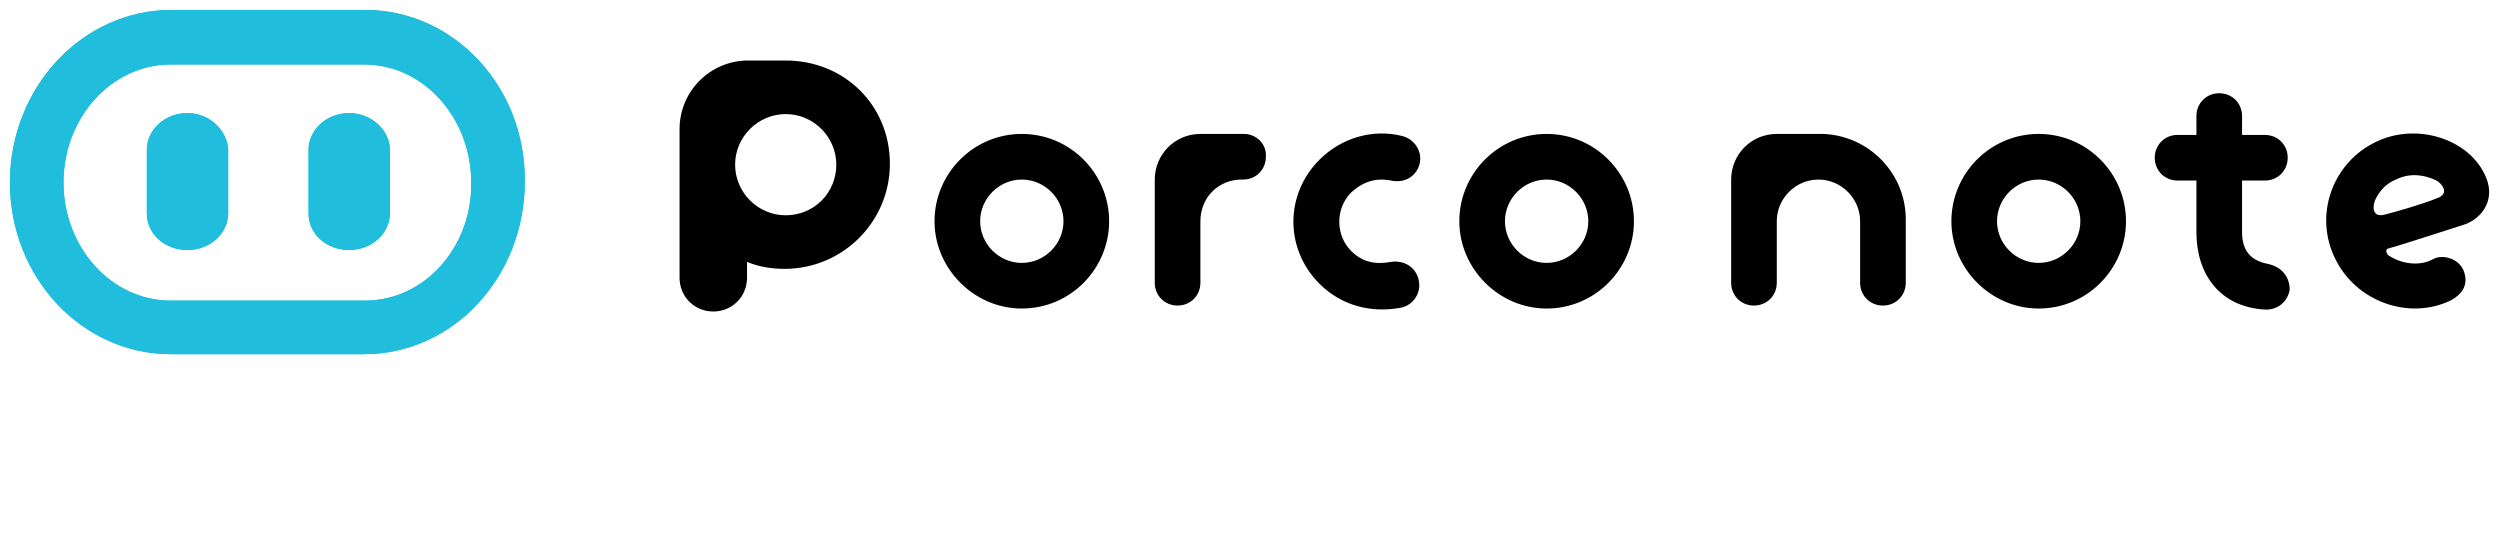
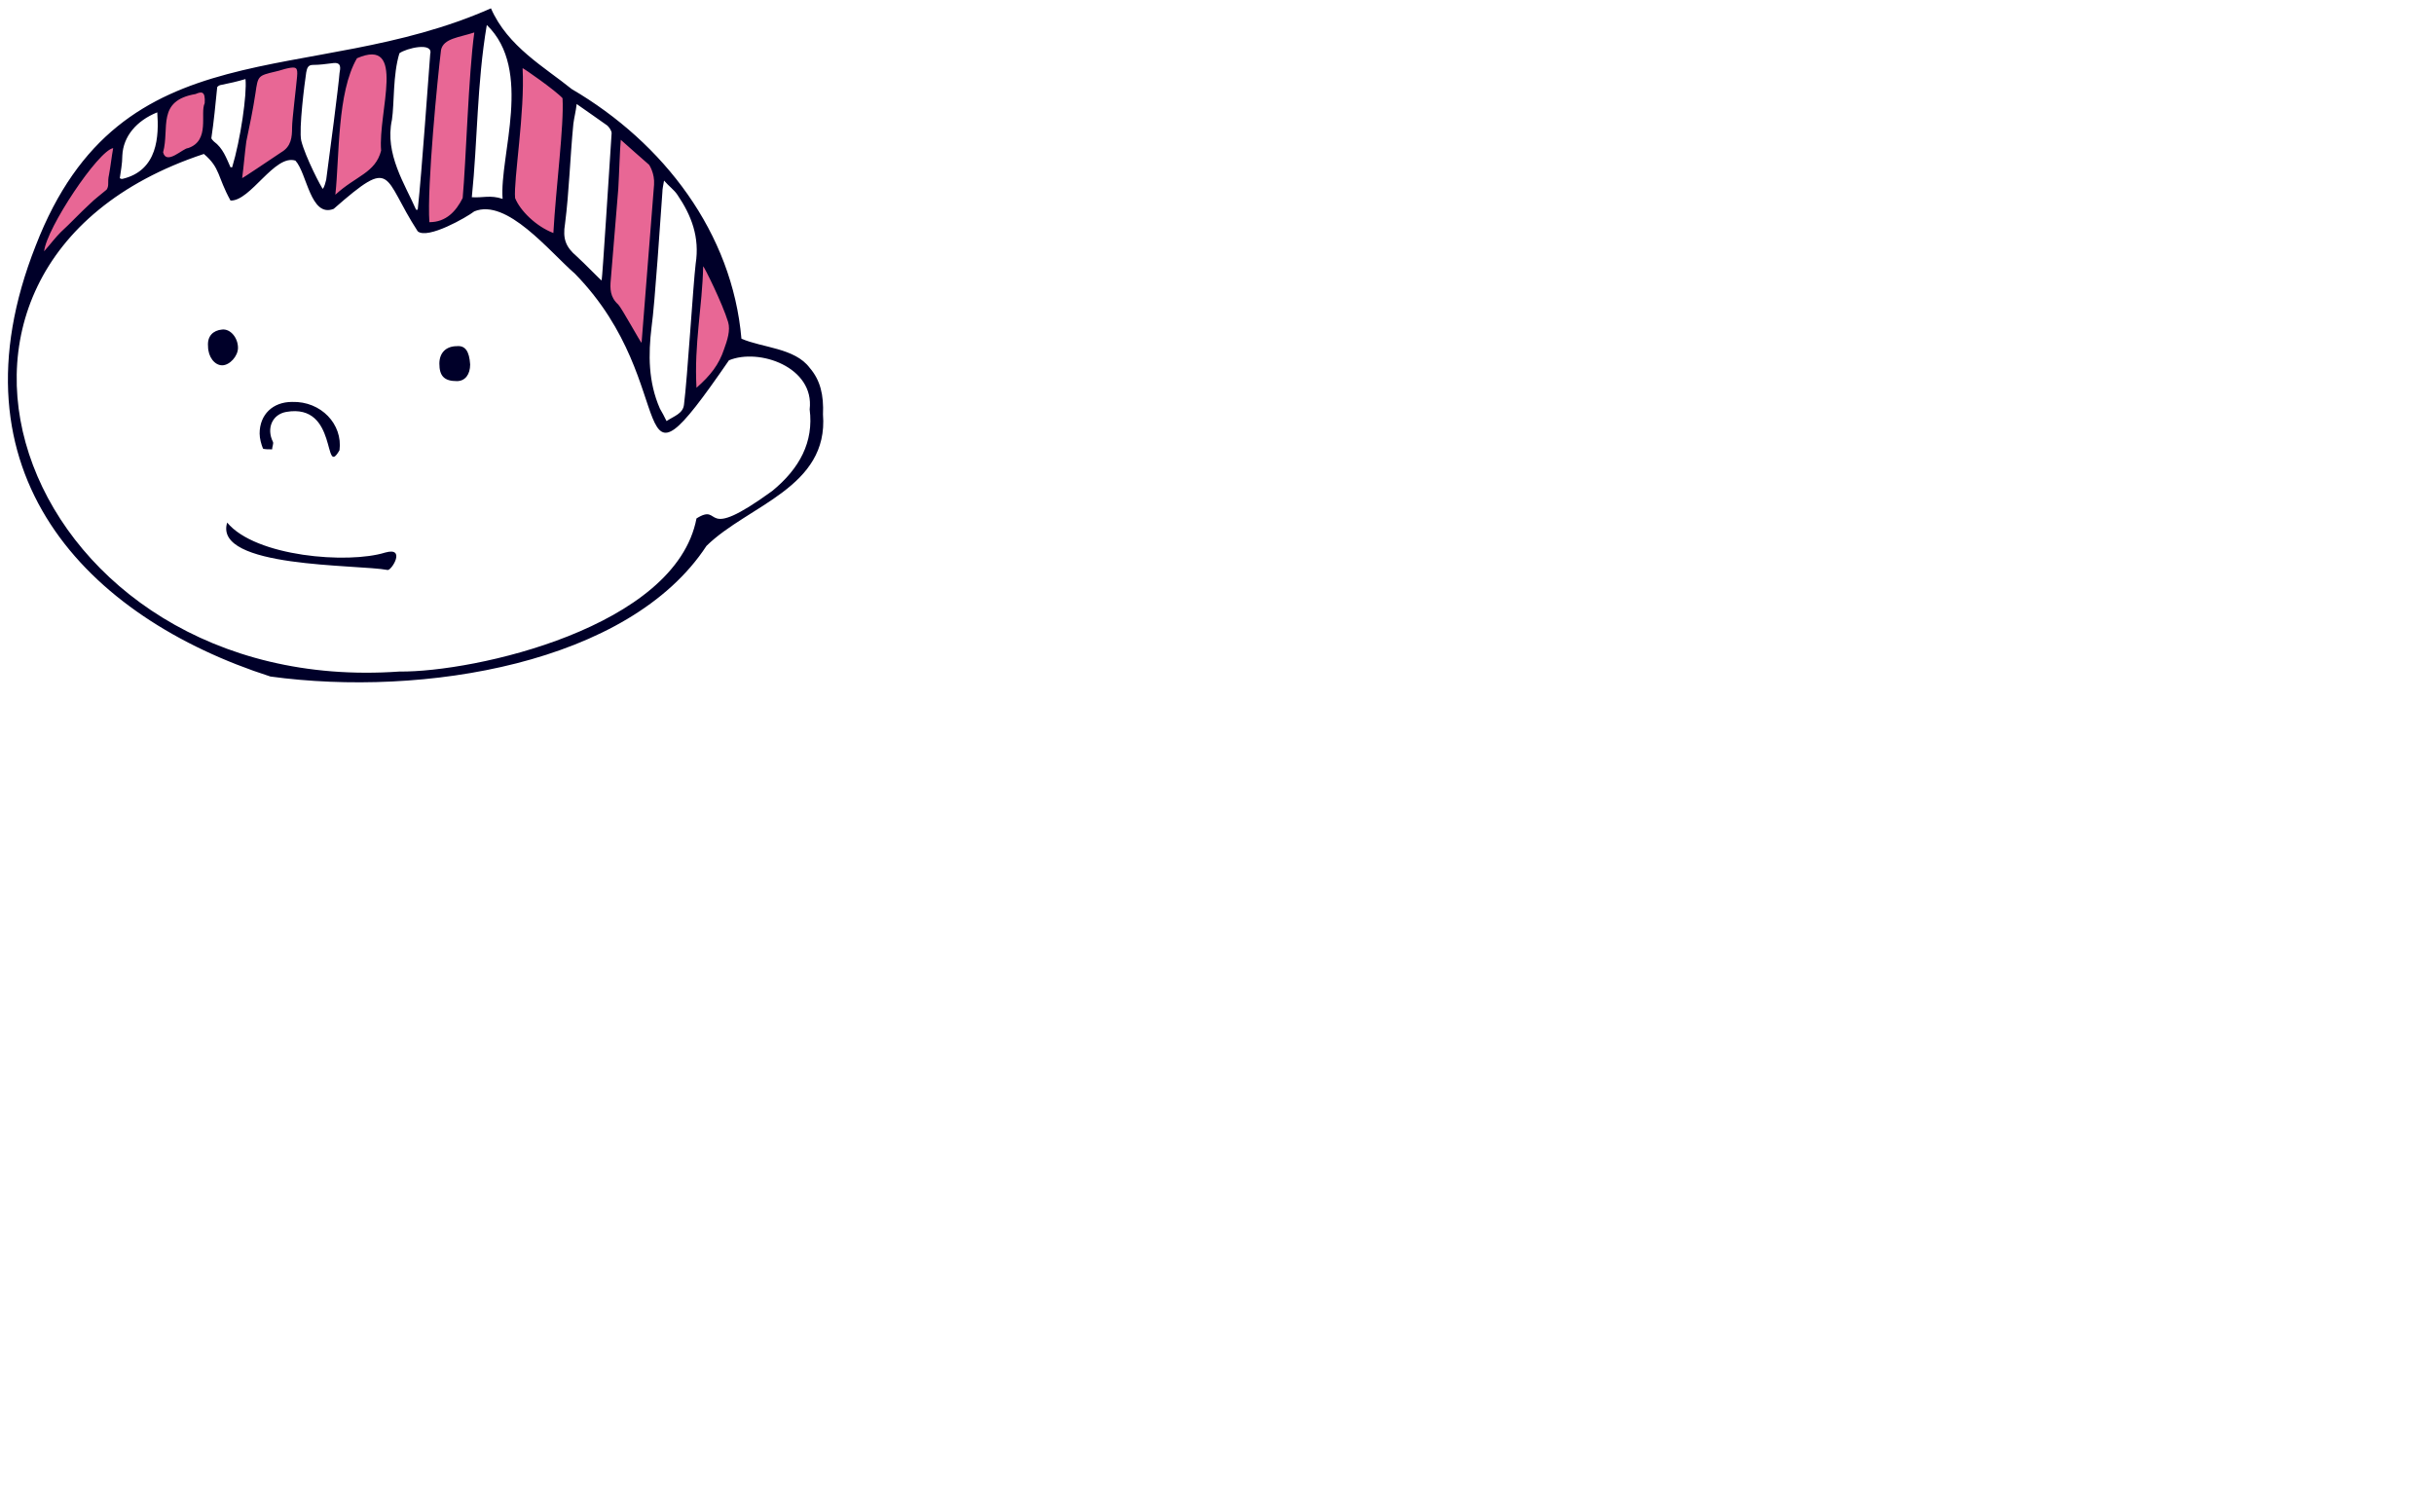
- <svg xmlns="http://www.w3.org/2000/svg" version="1.1" id="Layer_1" x="0px" y="0px" width="252px" height="54px" viewBox="0 0 252 54" style="enable-background:new 0 0 252 54;" xml:space="preserve">
+ <svg xmlns="http://www.w3.org/2000/svg" version="1.1" x="0px" y="0px" width="292.5px" height="181.7px" viewBox="0 0 292.5 181.7" style="enable-background:new 0 0 292.5 181.7;" xml:space="preserve">
  <style type="text/css">
	.st0{display:none;}
- 	.st1{fill:#20BDDD;}
+ 	.st1{display:inline;fill:#20BDDD;}
+ 	.st2{display:inline;}
+ 	.st3{display:none;fill:#20BDDD;}
+ 	.st4{fill:#E86795;}
+ 	.st5{fill:#000029;}
</style>
-   <path class="st0" d="M87,29.5h-5.3l0,0c-3.1,0-5.6,2.5-5.6,5.6v12.5c0,1.5,1.2,2.8,2.8,2.8c1.5,0,2.8-1.2,2.8-2.8v-7.4  c0-1.3,0.5-2.6,1.5-3.6s2.2-1.5,3.5-1.5c0,0,0.2,0,0.3,0c1.5,0,2.8-1.2,2.8-2.8l0,0C89.8,30.8,88.5,29.5,87,29.5z M57.8,29.5  c-5.9,0-10.6,4.7-10.6,10.6s4.7,10.6,10.6,10.6S68.4,46,68.4,40.1S63.7,29.5,57.8,29.5z M57.5,45.2c-2.8,0-5-2.3-5-5  c0-2.8,2.3-5,5-5c2.8,0,5,2.3,5,5C62.6,42.9,60.3,45.2,57.5,45.2z M5.7,44.3L5.7,44.3c-0.5,3.7,2,7.1,5.7,7.7l0,0  c3.7,0.5,7.1-2,7.7-5.7c0.1-0.4,0.1-0.8,0.1-1.1c-4.9-0.6-9.3-2.8-12.7-6C6.2,41.3,5.8,43.4,5.7,44.3z M22.2,2C11.1,2,2,11.1,2,22.2  c0,11.2,9.1,20.2,20.2,20.2c11.2,0,20.2-9.1,20.2-20.2S33.4,2,22.2,2z M22.2,31.8c-5.3,0-9.6-4.3-9.6-9.6s4.3-9.6,9.6-9.6  s9.6,4.3,9.6,9.6C31.8,27.5,27.5,31.8,22.2,31.8z M119,32.6c-4.1,4.1-4.1,10.9,0,15s10.9,4.1,15,0s4.1-10.9,0-15  S123.2,28.5,119,32.6z M130.1,43.7c-2,2-5.2,2-7.1,0c-2-2-2-5.2,0-7.1c2-2,5.2-2,7.1,0C132.1,38.5,132.1,41.7,130.1,43.7z M219,45.2  c-1.8-0.4-3.2-1.3-3.2-3.8v-6.3h2.9c1.5,0,2.8-1.2,2.8-2.8c0-1.5-1.2-2.8-2.8-2.8h-2.9v-2.3c0-1.5-1.2-2.8-2.8-2.8l0,0  c-1.5,0-2.8,1.2-2.8,2.8v2.3h-2c-1.5,0-2.8,1.2-2.8,2.8c0,1.5,1.2,2.8,2.8,2.8h2v6.3c0,5.1,2.9,9,8.1,9.3c1.6,0.1,2.9-0.9,3.1-2.4  S220.7,45.5,219,45.2z M236.4,43.4c0.6-0.2,8.8-2.7,8.8-2.7c2.1-0.6,4.1-2.9,2.9-5.8c-1.9-4.7-8.4-6.7-13.3-4.3  c-5.3,2.5-7.5,8.9-5,14.2c2.5,5.2,8.9,7.5,13.9,5.1c1.8-0.9,2.2-2.3,1.6-3.7c-0.6-1.4-2.4-1.9-3.6-1.4c-1.8,0.9-4.1,0.6-5.7-0.7  C235.6,43.6,235.8,43.6,236.4,43.4z M234.6,37.7c0.5-1.1,1.4-2,2.5-2.5c1.6-0.8,3.5-0.7,4.9,0.2c0.5,0.3,1.8,1.6,0,2.2  c-1.4,0.5-4.7,1.5-6.1,1.9C234.4,39.8,234.2,38.7,234.6,37.7z M190.1,29.5c-5.9,0-10.6,4.7-10.6,10.6s4.7,10.6,10.6,10.6  c5.9,0,10.6-4.7,10.6-10.6C200.7,34.2,196,29.5,190.1,29.5z M190.1,45.2c-2.8,0-5-2.3-5-5c0-2.8,2.3-5,5-5c2.8,0,5,2.3,5,5  C195.2,42.9,192.9,45.2,190.1,45.2z M106.6,35.2c1.9,0.3,3.1-0.6,3.4-2.1c0.3-1.5-0.6-3-2.1-3.3c-3.4-0.8-7.2,0.1-9.9,2.8  c-4.1,4.1-4.1,10.9,0,15c2.7,2.7,6.2,3.6,9.9,2.8c1.5-0.3,2.4-1.8,2.1-3.3s-1.8-2.4-3.3-2.1c-1.9,0.4-3.5-0.1-4.8-1.3l0,0  c-2-2-2-5.2,0-7.1C103.2,35.3,104.7,34.8,106.6,35.2z M162.7,29.5L162.7,29.5h-5.6l0,0c-3.1,0-5.6,2.5-5.6,5.6v12.5  c0,1.5,1.2,2.8,2.8,2.8s2.8-1.2,2.8-2.8v-7.5c0-2.8,2.3-5,5.1-5s5.1,2.3,5.1,5v7.5c0,1.5,1.2,2.8,2.8,2.8s2.8-1.2,2.8-2.8v-7.5  C172.7,34.4,168.3,29.8,162.7,29.5z" />
-   <g id="logo">
-     <path class="st1" d="M18.9,11.4c-2.3,0-4.1,1.7-4.1,3.7c0,1.3,0,5.2,0,6.4c0,2.1,1.8,3.7,4.1,3.7s4.1-1.7,4.1-3.7   c0-1.3,0-5.2,0-6.4C22.9,13.1,21.1,11.4,18.9,11.4z M36.8,1c-5.6,0-13.9,0-19.5,0C8.3,1,1,8.8,1,18.4s7.3,17.3,16.2,17.3   c5.6,0,13.9,0,19.5,0c9,0,16.2-7.8,16.2-17.4C53,8.8,45.8,1,36.8,1z M36.8,30.3H17.2c-6,0-10.8-5.4-10.8-11.9   c0-6.6,4.9-11.9,10.8-11.9h19.5c6,0,10.8,5.4,10.8,11.9C47.6,24.9,42.8,30.3,36.8,30.3z M35.2,11.4c-2.3,0-4.1,1.7-4.1,3.7   c0,1.3,0,5.2,0,6.4c0,2.1,1.8,3.7,4.1,3.7s4.1-1.7,4.1-3.7c0-1.3,0-5.2,0-6.4C39.3,13.1,37.4,11.4,35.2,11.4z" />
-     <path d="M240.9,25c0.5-0.1,7.3-2.3,7.3-2.3c1.8-0.5,3.4-2.4,2.4-4.8c-1.6-3.9-7-5.6-11.1-3.6c-4.4,2.1-6.3,7.4-4.1,11.8   c2.1,4.3,7.4,6.2,11.6,4.2c1.5-0.8,1.8-1.9,1.3-3.1c-0.5-1.1-2-1.6-3-1.1c-1.4,0.8-3.3,0.5-4.6-0.4C240.5,25.4,240.4,25.1,240.9,25   z M240.5,21.6c-1.3,0.4-1.4-0.6-1.1-1.4c0.4-0.9,1.1-1.7,2.1-2.1c1.4-0.7,2.9-0.5,4.1,0.1c0.4,0.2,1.5,1.3,0,1.8   C244.4,20.5,241.7,21.3,240.5,21.6z M103,13.5c-4.9,0-8.8,4-8.8,8.8s4,8.8,8.8,8.8c4.9,0,8.8-4,8.8-8.8S107.9,13.5,103,13.5z    M103,26.5c-2.3,0-4.2-1.9-4.2-4.2s1.9-4.2,4.2-4.2c2.3,0,4.2,1.9,4.2,4.2S105.3,26.5,103,26.5z M79.2,6.1c-0.1,0-0.1,0-0.2,0h-0.1   c-1.3,0-2,0-3.5,0c-3.8,0-6.9,3.1-6.9,6.9c0,1.9,0,3.3,0,4.3s0,1.8,0,2.5V28c0,1.9,1.5,3.4,3.4,3.4s3.4-1.5,3.4-3.4v-1.6   c1.2,0.5,2.5,0.7,3.8,0.7c5.8,0,10.6-4.7,10.6-10.6S85.1,6.1,79.2,6.1z M79.2,21.7c-2.8,0-5.1-2.3-5.1-5.1s2.3-5.1,5.1-5.1   c2.8,0,5.1,2.3,5.1,5.1S82.1,21.7,79.2,21.7z M125.4,13.5H121l0,0c-2.6,0-4.6,2.1-4.6,4.6v10.4c0,1.3,1,2.3,2.3,2.3s2.3-1,2.3-2.3   v-6.2c0-1.1,0.4-2.2,1.2-3c0.8-0.8,1.9-1.2,2.9-1.2h0.2c1.3,0,2.3-1,2.3-2.3l0,0C127.7,14.5,126.6,13.5,125.4,13.5z M205.5,13.5   c-4.9,0-8.8,4-8.8,8.8s4,8.8,8.8,8.8c4.9,0,8.8-4,8.8-8.8S210.4,13.5,205.5,13.5z M205.5,26.5c-2.3,0-4.2-1.9-4.2-4.2   s1.9-4.2,4.2-4.2s4.2,1.9,4.2,4.2S207.8,26.5,205.5,26.5z M228.6,26.6c-1.5-0.3-2.6-1.1-2.6-3.2v-5.2h2.3c1.3,0,2.3-1,2.3-2.3   s-1-2.3-2.3-2.3H226v-1.9c0-1.3-1-2.3-2.3-2.3l0,0c-1.3,0-2.3,1-2.3,2.3v1.9h-1.9c-1.3,0-2.3,1-2.3,2.3s1,2.3,2.3,2.3h1.9v5.2   c0,4.3,2.4,7.5,6.8,7.8c1.4,0.1,2.4-0.8,2.6-2C230.8,27.9,230,26.9,228.6,26.6z M140.2,18.2c1.5,0.3,2.6-0.5,2.9-1.7   c0.3-1.2-0.5-2.5-1.8-2.8c-2.8-0.7-6,0.1-8.3,2.4c-3.5,3.5-3.5,9,0,12.5c2.2,2.2,5.2,3,8.3,2.4c1.2-0.3,2-1.5,1.7-2.8   s-1.5-2-2.8-1.8c-1.6,0.3-2.9,0-4-1.1l0,0c-1.6-1.6-1.6-4.3,0-5.9C137.4,18.3,138.7,17.9,140.2,18.2z M155.9,13.5   c-4.9,0-8.8,4-8.8,8.8s4,8.8,8.8,8.8c4.9,0,8.8-4,8.8-8.8S160.8,13.5,155.9,13.5z M155.9,26.5c-2.3,0-4.2-1.9-4.2-4.2   s1.9-4.2,4.2-4.2s4.2,1.9,4.2,4.2C160.1,24.6,158.2,26.5,155.9,26.5z M183.8,13.5L183.8,13.5h-4.7l0,0c-2.6,0-4.6,2.1-4.6,4.6v10.4   c0,1.3,1,2.3,2.3,2.3s2.3-1,2.3-2.3v-6.2c0-2.3,1.9-4.2,4.2-4.2s4.2,1.9,4.2,4.2v6.2c0,1.3,1,2.3,2.3,2.3s2.3-1,2.3-2.3v-6.2   C192.2,17.6,188.5,13.7,183.8,13.5z" />
+   <g id="Layer_1">
+     <path id="logomark" class="st0" d="M87,29.5h-5.3l0,0c-3.1,0-5.6,2.5-5.6,5.6v12.5c0,1.5,1.2,2.8,2.8,2.8c1.5,0,2.8-1.2,2.8-2.8   v-7.4c0-1.3,0.5-2.6,1.5-3.6s2.2-1.5,3.5-1.5c0,0,0.2,0,0.3,0c1.5,0,2.8-1.2,2.8-2.8l0,0C89.8,30.8,88.5,29.5,87,29.5z M57.8,29.5   c-5.9,0-10.6,4.7-10.6,10.6s4.7,10.6,10.6,10.6S68.4,46,68.4,40.1S63.7,29.5,57.8,29.5z M57.5,45.2c-2.8,0-5-2.3-5-5   c0-2.8,2.3-5,5-5c2.8,0,5,2.3,5,5C62.6,42.9,60.3,45.2,57.5,45.2z M5.7,44.3L5.7,44.3c-0.5,3.7,2,7.1,5.7,7.7l0,0   c3.7,0.5,7.1-2,7.7-5.7c0.1-0.4,0.1-0.8,0.1-1.1c-4.9-0.6-9.3-2.8-12.7-6C6.2,41.3,5.8,43.4,5.7,44.3z M22.2,2   C11.1,2,2,11.1,2,22.2c0,11.2,9.1,20.2,20.2,20.2c11.2,0,20.2-9.1,20.2-20.2S33.4,2,22.2,2z M22.2,31.8c-5.3,0-9.6-4.3-9.6-9.6   s4.3-9.6,9.6-9.6s9.6,4.3,9.6,9.6C31.8,27.5,27.5,31.8,22.2,31.8z M119,32.6c-4.1,4.1-4.1,10.9,0,15s10.9,4.1,15,0s4.1-10.9,0-15   S123.2,28.5,119,32.6z M130.1,43.7c-2,2-5.2,2-7.1,0c-2-2-2-5.2,0-7.1c2-2,5.2-2,7.1,0C132.1,38.5,132.1,41.7,130.1,43.7z    M219,45.2c-1.8-0.4-3.2-1.3-3.2-3.8v-6.3h2.9c1.5,0,2.8-1.2,2.8-2.8c0-1.5-1.2-2.8-2.8-2.8h-2.9v-2.3c0-1.5-1.2-2.8-2.8-2.8l0,0   c-1.5,0-2.8,1.2-2.8,2.8v2.3h-2c-1.5,0-2.8,1.2-2.8,2.8c0,1.5,1.2,2.8,2.8,2.8h2v6.3c0,5.1,2.9,9,8.1,9.3c1.6,0.1,2.9-0.9,3.1-2.4   S220.7,45.5,219,45.2z M236.4,43.4c0.6-0.2,8.8-2.7,8.8-2.7c2.1-0.6,4.1-2.9,2.9-5.8c-1.9-4.7-8.4-6.7-13.3-4.3   c-5.3,2.5-7.5,8.9-5,14.2c2.5,5.2,8.9,7.5,13.9,5.1c1.8-0.9,2.2-2.3,1.6-3.7c-0.6-1.4-2.4-1.9-3.6-1.4c-1.8,0.9-4.1,0.6-5.7-0.7   C235.6,43.6,235.8,43.6,236.4,43.4z M234.6,37.7c0.5-1.1,1.4-2,2.5-2.5c1.6-0.8,3.5-0.7,4.9,0.2c0.5,0.3,1.8,1.6,0,2.2   c-1.4,0.5-4.7,1.5-6.1,1.9C234.4,39.8,234.2,38.7,234.6,37.7z M190.1,29.5c-5.9,0-10.6,4.7-10.6,10.6s4.7,10.6,10.6,10.6   c5.9,0,10.6-4.7,10.6-10.6C200.7,34.2,196,29.5,190.1,29.5z M190.1,45.2c-2.8,0-5-2.3-5-5c0-2.8,2.3-5,5-5c2.8,0,5,2.3,5,5   C195.2,42.9,192.9,45.2,190.1,45.2z M106.6,35.2c1.9,0.3,3.1-0.6,3.4-2.1s-0.6-3-2.1-3.3c-3.4-0.8-7.2,0.1-9.9,2.8   c-4.1,4.1-4.1,10.9,0,15c2.7,2.7,6.2,3.6,9.9,2.8c1.5-0.3,2.4-1.8,2.1-3.3s-1.8-2.4-3.3-2.1c-1.9,0.4-3.5-0.1-4.8-1.3l0,0   c-2-2-2-5.2,0-7.1C103.2,35.3,104.7,34.8,106.6,35.2z M162.7,29.5L162.7,29.5h-5.6l0,0c-3.1,0-5.6,2.5-5.6,5.6v12.5   c0,1.5,1.2,2.8,2.8,2.8s2.8-1.2,2.8-2.8v-7.5c0-2.8,2.3-5,5.1-5s5.1,2.3,5.1,5v7.5c0,1.5,1.2,2.8,2.8,2.8s2.8-1.2,2.8-2.8v-7.5   C172.7,34.4,168.3,29.8,162.7,29.5z" />
+     <g id="logo" class="st0">
+       <path class="st1" d="M18.9,11.4c-2.3,0-4.1,1.7-4.1,3.7c0,1.3,0,5.2,0,6.4c0,2.1,1.8,3.7,4.1,3.7s4.1-1.7,4.1-3.7    c0-1.3,0-5.2,0-6.4C22.9,13.1,21.1,11.4,18.9,11.4z M36.8,1c-5.6,0-13.9,0-19.5,0C8.3,1,1,8.8,1,18.4s7.3,17.3,16.2,17.3    c5.6,0,13.9,0,19.5,0c9,0,16.2-7.8,16.2-17.4C53,8.8,45.8,1,36.8,1z M36.8,30.3H17.2c-6,0-10.8-5.4-10.8-11.9    c0-6.6,4.9-11.9,10.8-11.9h19.5c6,0,10.8,5.4,10.8,11.9C47.6,24.9,42.8,30.3,36.8,30.3z M35.2,11.4c-2.3,0-4.1,1.7-4.1,3.7    c0,1.3,0,5.2,0,6.4c0,2.1,1.8,3.7,4.1,3.7s4.1-1.7,4.1-3.7c0-1.3,0-5.2,0-6.4C39.3,13.1,37.4,11.4,35.2,11.4z" />
+       <path class="st2" d="M240.9,25c0.5-0.1,7.3-2.3,7.3-2.3c1.8-0.5,3.4-2.4,2.4-4.8c-1.6-3.9-7-5.6-11.1-3.6    c-4.4,2.1-6.3,7.4-4.1,11.8c2.1,4.3,7.4,6.2,11.6,4.2c1.5-0.8,1.8-1.9,1.3-3.1c-0.5-1.1-2-1.6-3-1.1c-1.4,0.8-3.3,0.5-4.6-0.4    C240.5,25.4,240.4,25.1,240.9,25z M240.5,21.6c-1.3,0.4-1.4-0.6-1.1-1.4c0.4-0.9,1.1-1.7,2.1-2.1c1.4-0.7,2.9-0.5,4.1,0.1    c0.4,0.2,1.5,1.3,0,1.8C244.4,20.5,241.7,21.3,240.5,21.6z M103,13.5c-4.9,0-8.8,4-8.8,8.8s4,8.8,8.8,8.8c4.9,0,8.8-4,8.8-8.8    S107.9,13.5,103,13.5z M103,26.5c-2.3,0-4.2-1.9-4.2-4.2s1.9-4.2,4.2-4.2c2.3,0,4.2,1.9,4.2,4.2S105.3,26.5,103,26.5z M79.2,6.1    c-0.1,0-0.1,0-0.2,0h-0.1c-1.3,0-2,0-3.5,0c-3.8,0-6.9,3.1-6.9,6.9c0,1.9,0,3.3,0,4.3s0,1.8,0,2.5V28c0,1.9,1.5,3.4,3.4,3.4    s3.4-1.5,3.4-3.4v-1.6c1.2,0.5,2.5,0.7,3.8,0.7c5.8,0,10.6-4.7,10.6-10.6S85.1,6.1,79.2,6.1z M79.2,21.7c-2.8,0-5.1-2.3-5.1-5.1    s2.3-5.1,5.1-5.1c2.8,0,5.1,2.3,5.1,5.1S82.1,21.7,79.2,21.7z M125.4,13.5H121l0,0c-2.6,0-4.6,2.1-4.6,4.6v10.4    c0,1.3,1,2.3,2.3,2.3s2.3-1,2.3-2.3v-6.2c0-1.1,0.4-2.2,1.2-3c0.8-0.8,1.9-1.2,2.9-1.2h0.2c1.3,0,2.3-1,2.3-2.3l0,0    C127.7,14.5,126.6,13.5,125.4,13.5z M205.5,13.5c-4.9,0-8.8,4-8.8,8.8s4,8.8,8.8,8.8c4.9,0,8.8-4,8.8-8.8S210.4,13.5,205.5,13.5z     M205.5,26.5c-2.3,0-4.2-1.9-4.2-4.2s1.9-4.2,4.2-4.2s4.2,1.9,4.2,4.2S207.8,26.5,205.5,26.5z M228.6,26.6    c-1.5-0.3-2.6-1.1-2.6-3.2v-5.2h2.3c1.3,0,2.3-1,2.3-2.3s-1-2.3-2.3-2.3H226v-1.9c0-1.3-1-2.3-2.3-2.3l0,0c-1.3,0-2.3,1-2.3,2.3    v1.9h-1.9c-1.3,0-2.3,1-2.3,2.3s1,2.3,2.3,2.3h1.9v5.2c0,4.3,2.4,7.5,6.8,7.8c1.4,0.1,2.4-0.8,2.6-2    C230.8,27.9,230,26.9,228.6,26.6z M140.2,18.2c1.5,0.3,2.6-0.5,2.9-1.7c0.3-1.2-0.5-2.5-1.8-2.8c-2.8-0.7-6,0.1-8.3,2.4    c-3.5,3.5-3.5,9,0,12.5c2.2,2.2,5.2,3,8.3,2.4c1.2-0.3,2-1.5,1.7-2.8s-1.5-2-2.8-1.8c-1.6,0.3-2.9,0-4-1.1l0,0    c-1.6-1.6-1.6-4.3,0-5.9C137.4,18.3,138.7,17.9,140.2,18.2z M155.9,13.5c-4.9,0-8.8,4-8.8,8.8s4,8.8,8.8,8.8c4.9,0,8.8-4,8.8-8.8    S160.8,13.5,155.9,13.5z M155.9,26.5c-2.3,0-4.2-1.9-4.2-4.2s1.9-4.2,4.2-4.2s4.2,1.9,4.2,4.2C160.1,24.6,158.2,26.5,155.9,26.5z     M183.8,13.5L183.8,13.5h-4.7l0,0c-2.6,0-4.6,2.1-4.6,4.6v10.4c0,1.3,1,2.3,2.3,2.3s2.3-1,2.3-2.3v-6.2c0-2.3,1.9-4.2,4.2-4.2    s4.2,1.9,4.2,4.2v6.2c0,1.3,1,2.3,2.3,2.3s2.3-1,2.3-2.3v-6.2C192.2,17.6,188.5,13.7,183.8,13.5z" />
+     </g>
+     <path id="mark" class="st3" d="M18.9,11.4c-2.3,0-4.1,1.7-4.1,3.7c0,1.3,0,5.2,0,6.4c0,2.1,1.8,3.7,4.1,3.7s4.1-1.7,4.1-3.7   c0-1.3,0-5.2,0-6.4C22.9,13.1,21.1,11.4,18.9,11.4z M36.8,1c-5.6,0-13.9,0-19.5,0C8.3,1,1,8.8,1,18.4s7.3,17.3,16.2,17.3   c5.6,0,13.9,0,19.5,0c9,0,16.2-7.8,16.2-17.4C53,8.8,45.8,1,36.8,1z M36.8,30.3H17.2c-6,0-10.8-5.4-10.8-11.9   c0-6.6,4.9-11.9,10.8-11.9h19.5c6,0,10.8,5.4,10.8,11.9C47.6,24.9,42.8,30.3,36.8,30.3z M35.2,11.4c-2.3,0-4.1,1.7-4.1,3.7   c0,1.3,0,5.2,0,6.4c0,2.1,1.8,3.7,4.1,3.7s4.1-1.7,4.1-3.7c0-1.3,0-5.2,0-6.4C39.3,13.1,37.4,11.4,35.2,11.4z" />
+     <g id="characotor-icon">
+       <path class="st4" d="M20,12.3c-0.1,1-1,5.7-1.1,7.8c0.9-0.3,5.1-2,5.5-2.8l0.7-6.7C25.1,9.6,21.8,11.5,20,12.3z M35.8,7.6    c-2,0.1-4.2,0-5,1.5C29.3,12,29,19.3,28.3,22.9c0,0,7.1-4.3,7.1-5C35.4,14.9,36.7,7.2,35.8,7.6z M4.8,31.4    c1.8-1.9,6.4-6.8,8.6-8.8c0.2-0.7,0.9-3.1,0.8-5.7C11.5,16.9,4.6,27.1,4.8,31.4z M46.7,6c-1.5-0.2-4.7,0.5-5.2,1.1    c-0.9,4.1-1.9,14.8-2,17.8c1.9-2,6.5-4.7,6.8-5.9C46,18.1,47.3,6.1,46.7,6z M74.4,15.3C74,20.8,73,30.9,72.9,35.6    c0,0,4.6,7.6,4.5,7.5c0,0,2.5-22,1.5-23.8L74.4,15.3z M52.5,6.7c-0.5,6.8-1.6,13.2-1.3,20.6c1.3-1,4.8-0.4,4.8-3.7    c0.7-6.7,1.4-20.3,1.4-20.3C56,4.1,52.5,3.6,52.5,6.7z M87.9,38.5c-0.6-2.3-2.4-6.5-3.5-9.3c-0.1,0-1.3,13-0.9,18.7    C86.2,45.5,88.1,42.3,87.9,38.5z M62.9,7.3c-1.4,4.7-0.9,10.2-1.7,16.1c0.6,3.1,3,3.4,5.8,5.9c0.1-2.1,2.2-17,1.4-17.8    C67.5,10.7,64.4,8.4,62.9,7.3z" />
+       <path class="st5" d="M28.6,41.8c0-1.2-0.9-2.3-1.9-2.2c-1.1,0.1-1.8,0.8-1.7,2c0,1.3,0.8,2.3,1.7,2.3    C27.6,43.9,28.6,42.8,28.6,41.8z M97.3,44.2c-1.8-2.4-5.7-2.4-8.2-3.5C88,28,79.8,17.2,68.7,10.7C65.5,8.1,61,5.6,59,1    C37.1,10.7,14.6,2.9,4.3,29.5c-10.8,27.3,6.1,44.7,28.2,51.8c18.3,2.5,43.1-1.5,52.4-15.7c5-4.9,14.7-7,14-15.8    C99,47.5,98.6,45.7,97.3,44.2z M84.5,32c0.1,0,2.3,4.4,3,6.7c0.3,1-0.1,2.2-0.5,3.3c-0.6,1.8-1.6,3.1-3.3,4.6    C83.4,41.3,84.4,36.9,84.5,32z M79.6,23.1c0-0.4,0.1-0.8,0.2-1.4c0.6,0.7,1.2,1.1,1.6,1.7c1.7,2.5,2.7,5.1,2.2,8.3    c-0.3,2.5-1,13.8-1.4,16.9c-0.1,1.1-1.2,1.4-2.1,2c-0.3-0.6-0.5-1-0.8-1.5c-1.4-3.2-1.4-6.5-1-9.8C78.7,36.5,79.4,25.8,79.6,23.1z     M74.3,22.7c0.1-1.6,0.2-5,0.3-5.9c1,0.9,2.6,2.3,3.4,3c0,0,0.7,1,0.6,2.4c-0.3,3.9-1.3,16.6-1.5,19c-0.1,0-2.4-4.2-2.8-4.6    c-1-0.9-1-1.9-0.9-3C73.7,30,74,26.3,74.3,22.7z M68.9,14.9c0.1-0.8,0.3-1.5,0.4-2.4c1.4,1,2.6,1.8,3.7,2.6    c0.2,0.2,0.5,0.6,0.5,0.9c-0.3,4.5-1.1,17.3-1.2,17.7c-0.1,0-2-2-3-2.9c-1.3-1.1-1.7-2.1-1.4-3.9C68.4,23,68.5,19,68.9,14.9z     M62.8,8.2c0-0.1,4,2.7,4.8,3.6c0.2,3.2-0.8,10.8-1.1,16.2c-2.1-0.8-4-2.7-4.6-4.2C61.7,21.7,63.1,13.4,62.8,8.2z M58.5,3    c5.6,5.4,1.5,15.7,1.9,20.9c-1.5-0.5-2.4-0.1-3.7-0.2C57.4,16.9,57.3,10.1,58.5,3z M53,6c0.3-1.4,2.2-1.5,4-2.1    c-0.7,5-1,15.6-1.4,19.9c-0.8,1.6-2,2.9-4,2.9C51.3,22.4,52.6,9.2,53,6z M47.1,14.4c0.3-2,0.1-5.4,0.9-8c0.8-0.6,4.1-1.4,3.7,0.1    c-0.2,2.4-1,14.1-1.5,18.7c-0.1,0-0.1,0-0.2,0C48.7,22.2,46.2,18.5,47.1,14.4z M42.9,7c6-2.6,2.5,6.5,2.9,11.1    c-0.7,2.7-3,3-5.5,5.3C40.8,18.8,40.5,11.1,42.9,7z M36.8,8.7c0.1-0.5,0.2-0.9,0.8-0.9c0.8,0,1.5-0.1,2.3-0.2    c1.2-0.2,1,0.6,0.9,1.2c-0.1,1.4-1.2,9.9-1.6,12.8c-0.1,0.4-0.2,0.8-0.4,1.1c-0.1,0-2.1-3.8-2.6-5.8C35.9,15.5,36.6,10,36.8,8.7z     M30.7,11.2c0.3-2.1,0.3-2.1,2.4-2.6c0.5-0.1,1-0.3,1.5-0.4c1-0.2,1.2-0.1,1.1,1c-0.1,1.2-0.6,5.2-0.6,6.1c0,1.2-0.1,2.3-1.3,3    c-1.5,1-4.6,3.1-4.7,3.1c0.2-1.5,0.3-2.9,0.5-4.4C30,15.1,30.4,13.2,30.7,11.2z M26.1,10.5c0-0.1,0.3-0.3,0.5-0.3    c1-0.2,1.9-0.4,2.9-0.7c0.2,1.8-0.6,7.3-1.6,10.6c-0.1,0-0.2,0-0.2,0c-0.5-1.1-0.9-2.3-2-3.1c-0.1-0.1-0.3-0.3-0.3-0.4    C25.7,14.6,25.9,12.5,26.1,10.5z M19.6,18.3c0.8-2.9-0.8-6.2,3.9-7c0.7-0.3,1.2-0.4,1.1,1.1c-0.6,1.2,0.7,4.5-2,5.4    C22,17.8,20,19.9,19.6,18.3z M14.7,18.7c0.1-2.3,1.7-4.2,4.2-5.2c0.2,2.8,0.1,7-4.2,8c-0.1,0-0.2,0-0.3-0.1    C14.5,20.6,14.7,19.7,14.7,18.7z M13.6,17.8c-0.2,1.1-0.3,2.1-0.5,3.2c-0.1,0.4-0.1,0.8-0.1,1.2c0,0.2-0.1,0.5-0.2,0.6    c-0.7,0.6-1.4,1.1-2,1.7c-1.2,1.1-2.3,2.3-3.5,3.4c-0.7,0.7-1.2,1.4-2,2.3C5.6,27.4,11.8,18.1,13.6,17.8z M92.8,59    c-8.8,6.4-5.9,1.3-9.1,3.3C81.2,75.4,57,80.8,48,80.7C3,83.9-16.6,32.1,24.5,18.5c2,1.7,1.6,2.7,3.2,5.6c2.4,0.1,5.3-5.6,7.8-4.8    c1.4,1.5,1.8,6.9,4.6,5.8c7.3-6.4,5.8-3.9,10.1,2.7c1.2,1,5.9-1.7,6.8-2.4c3.9-1.6,9,4.8,12.1,7.5c13.2,13.5,5.5,29.3,18.5,10.4    c3.6-1.5,10.3,0.8,9.7,5.9C97.8,53.1,96.1,56.3,92.8,59z M54.9,41.6c-1.3,0-2.1,0.8-2.1,2.1c0,1.5,0.6,2.1,2.1,2.1    c1,0,1.6-0.8,1.6-2C56.4,42.2,55.9,41.5,54.9,41.6z M46.3,66.4c-4.5,1.4-15.6,0.5-19-3.6c-1.7,5.5,15.7,5,19.3,5.7    C47.1,68.5,48.8,65.7,46.3,66.4z M32.7,54c0-0.3,0.2-0.7,0.1-0.9c-0.8-1.6-0.1-3.3,1.6-3.6c6.3-1.1,4.4,8.1,6.4,4.6    c0.4-3.1-2.2-5.9-5.7-5.8c-2.3,0-3.9,1.5-3.9,3.8c0,0.6,0.2,1.3,0.4,1.8C31.7,54,32.3,54,32.7,54z" />
+     </g>
  </g>
-   <path id="mark" class="st1" d="M18.9,11.4c-2.3,0-4.1,1.7-4.1,3.7c0,1.3,0,5.2,0,6.4c0,2.1,1.8,3.7,4.1,3.7s4.1-1.7,4.1-3.7  c0-1.3,0-5.2,0-6.4C22.9,13.1,21.1,11.4,18.9,11.4z M36.8,1c-5.6,0-13.9,0-19.5,0C8.3,1,1,8.8,1,18.4s7.3,17.3,16.2,17.3  c5.6,0,13.9,0,19.5,0c9,0,16.2-7.8,16.2-17.4C53,8.8,45.8,1,36.8,1z M36.8,30.3H17.2c-6,0-10.8-5.4-10.8-11.9  c0-6.6,4.9-11.9,10.8-11.9h19.5c6,0,10.8,5.4,10.8,11.9C47.6,24.9,42.8,30.3,36.8,30.3z M35.2,11.4c-2.3,0-4.1,1.7-4.1,3.7  c0,1.3,0,5.2,0,6.4c0,2.1,1.8,3.7,4.1,3.7s4.1-1.7,4.1-3.7c0-1.3,0-5.2,0-6.4C39.3,13.1,37.4,11.4,35.2,11.4z" />
+   <g id="Layer_2">
+ </g>
</svg>
